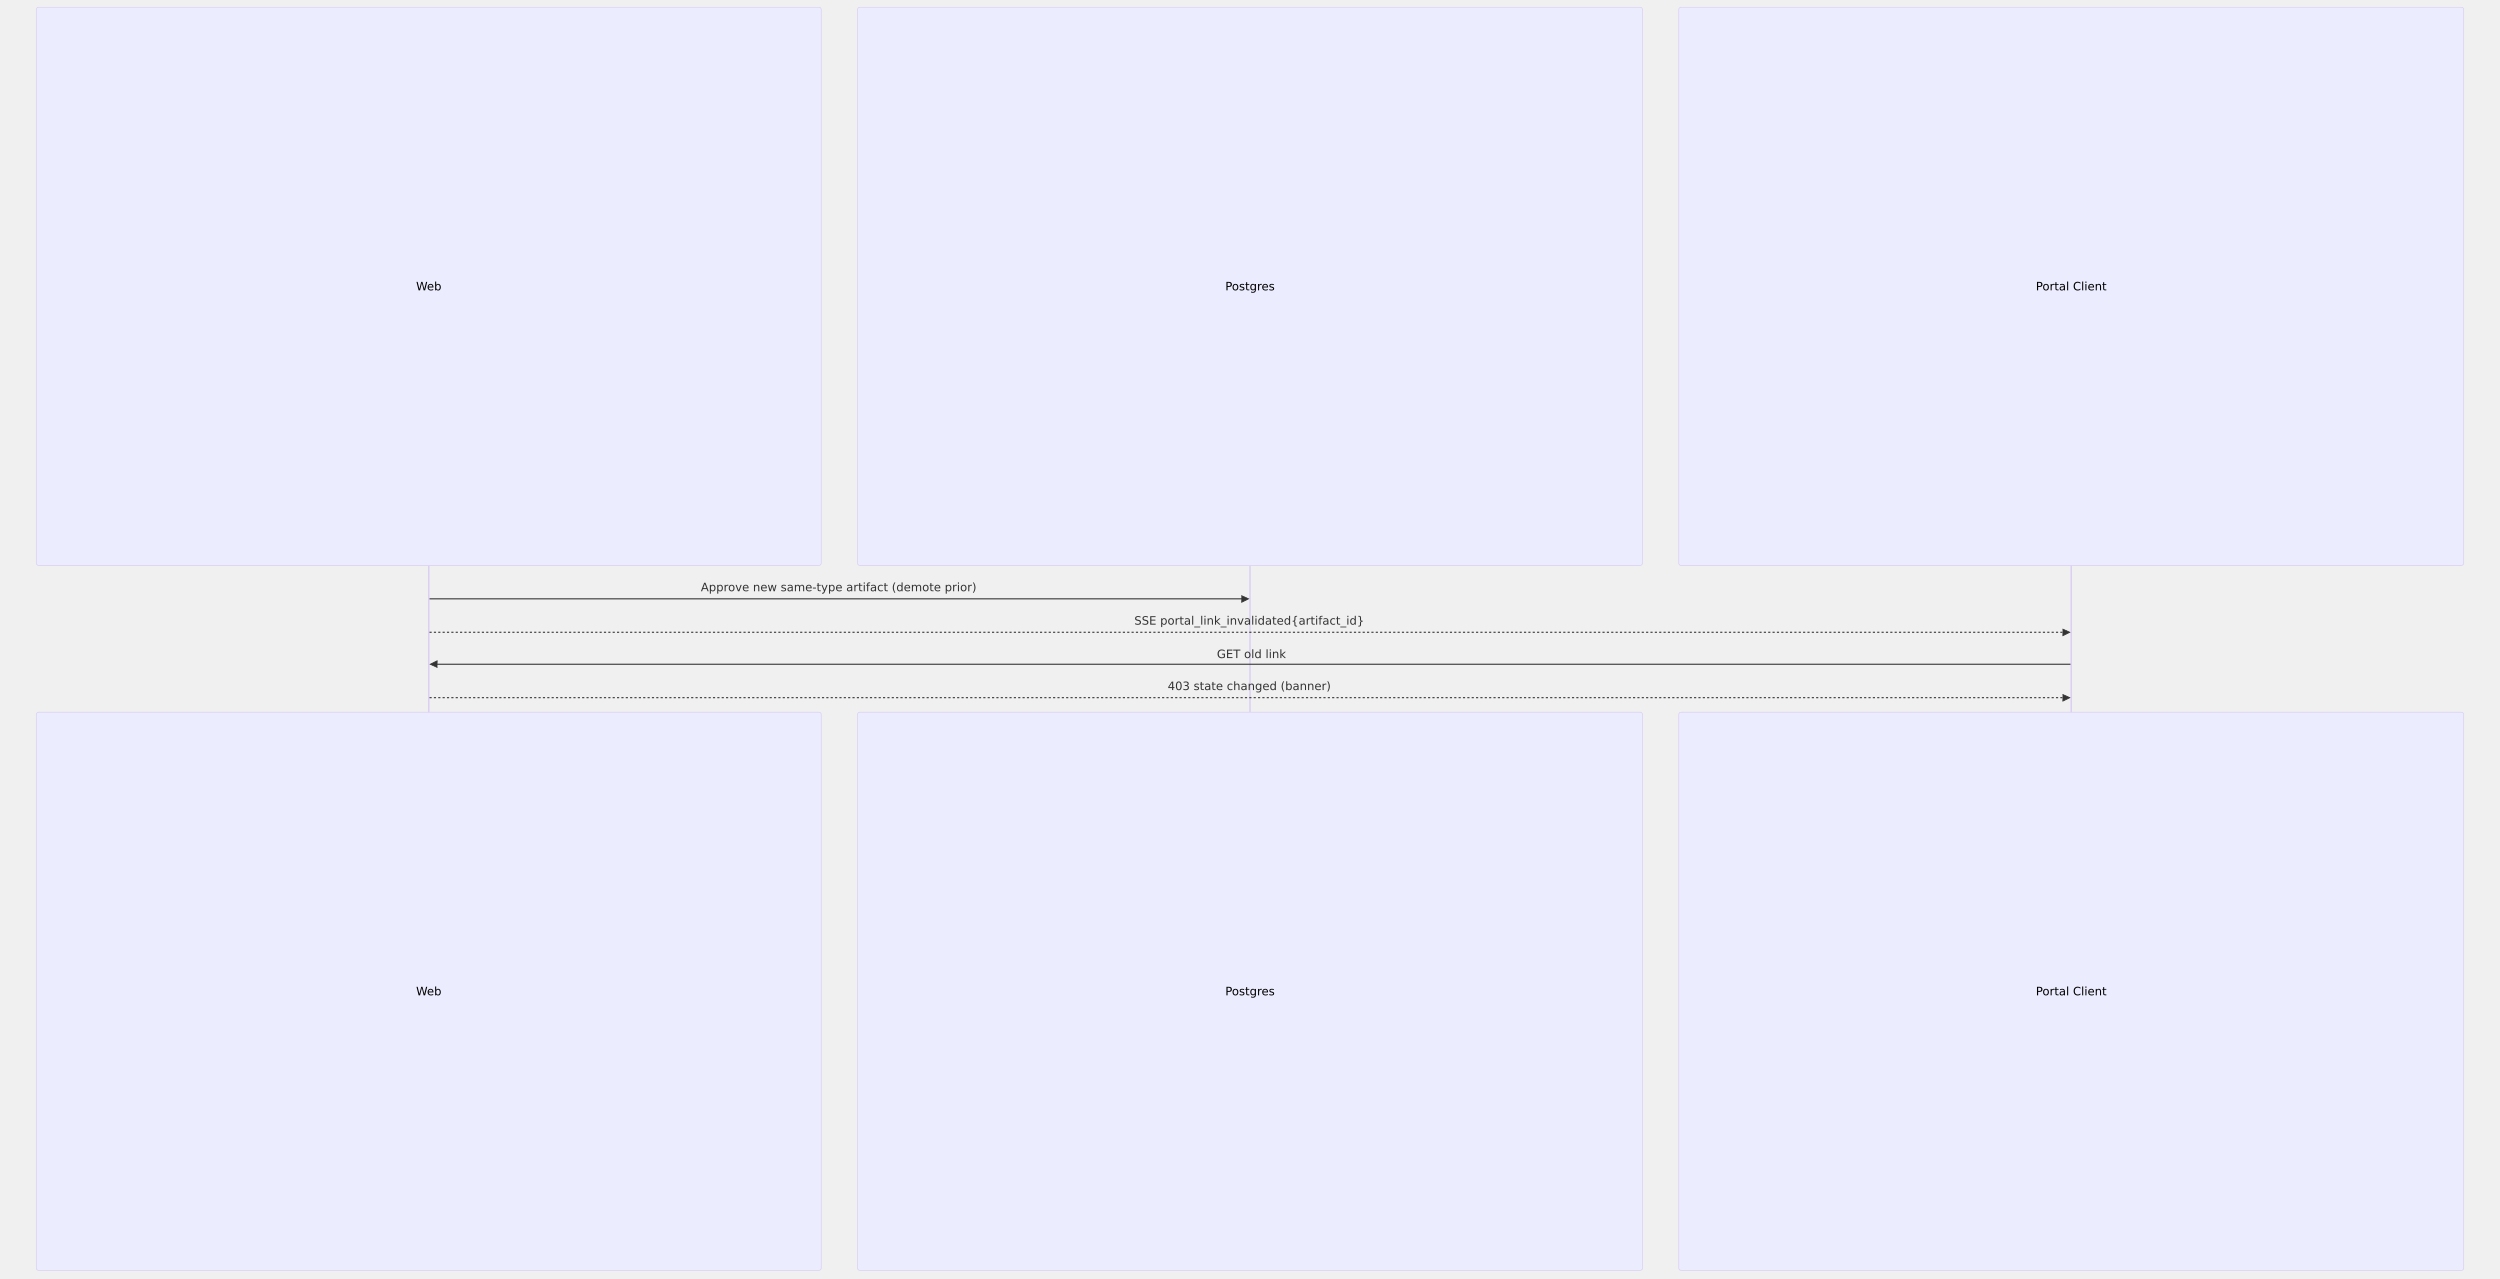
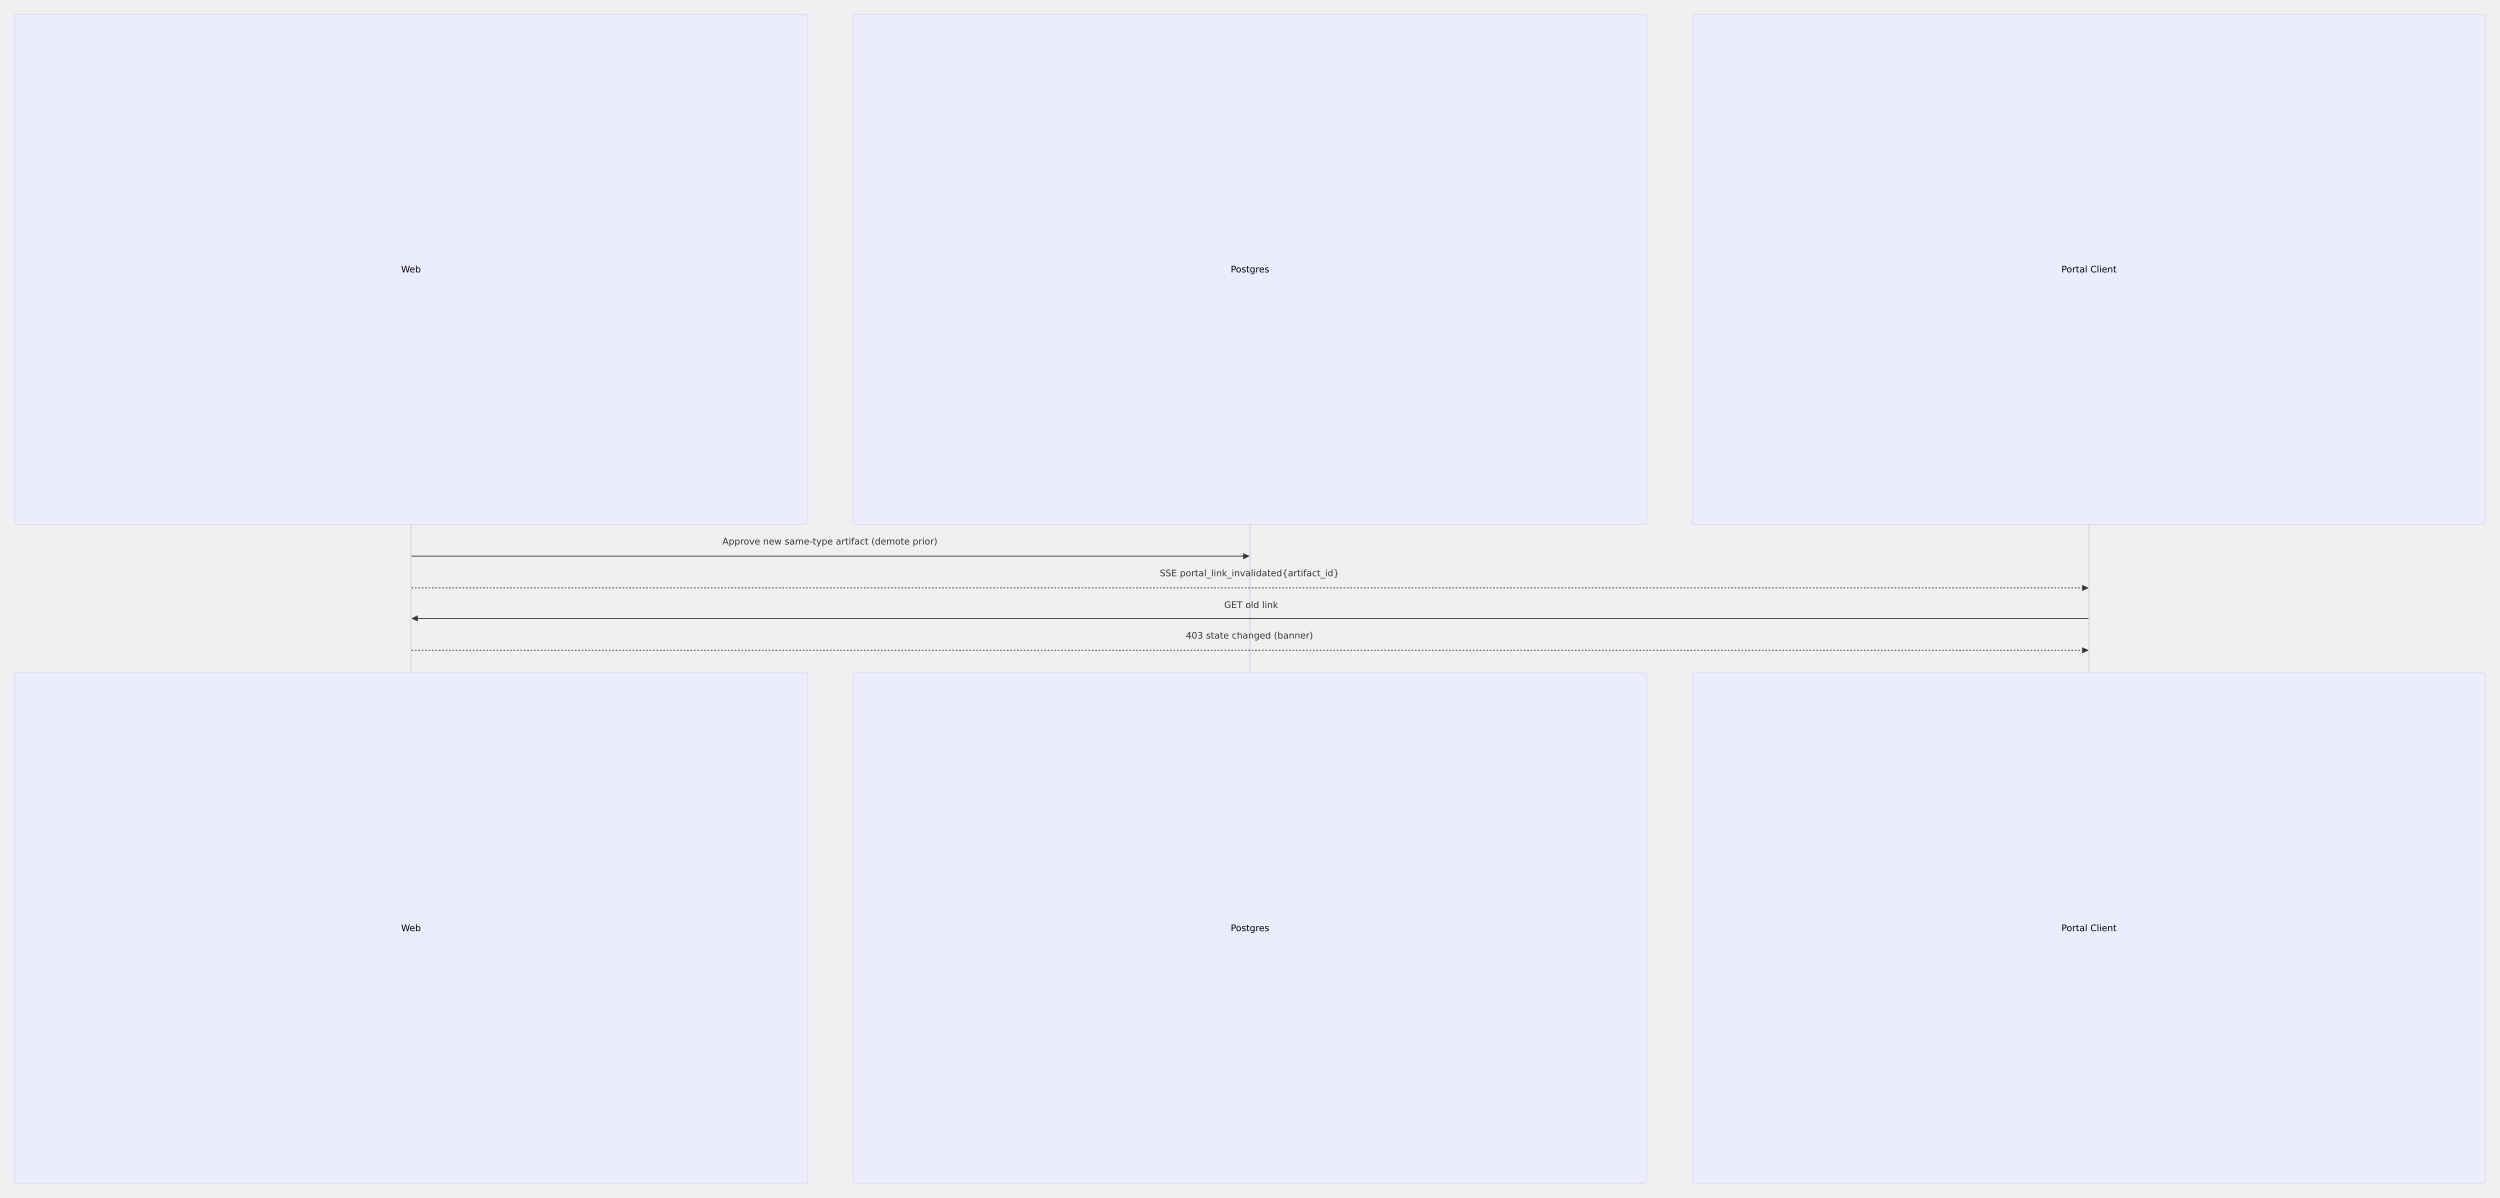
- <svg xmlns="http://www.w3.org/2000/svg" id="my-svg" width="3440" height="1759" viewBox="-50 -10 3440 1759" role="graphics-document document" aria-roledescription="sequence" style="background-color: white;">
+ <svg xmlns="http://www.w3.org/2000/svg" id="my-svg" width="4410" height="2113" viewBox="-25 -25 4410 2113" role="graphics-document document" aria-roledescription="sequence" style="background-color: white;">
  <g>
-     <rect x="2260" y="970" fill="#eaeaea" stroke="#666" width="1080" height="768" name="P" rx="3" ry="3" class="actor actor-bottom" />
-     <text x="2800" y="1354" dominant-baseline="central" alignment-baseline="central" class="actor actor-box" style="text-anchor: middle; font-size: 16px; font-weight: 400;">
-       <tspan x="2800" dy="0">Portal Client</tspan>
+     <rect x="2960" y="1162" fill="#eaeaea" stroke="#666" width="1400" height="900" name="P" rx="3" ry="3" class="actor actor-bottom" />
+     <text x="3660" y="1612" dominant-baseline="central" alignment-baseline="central" class="actor actor-box" style="text-anchor: middle; font-size: 16px; font-weight: 400;">
+       <tspan x="3660" dy="0">Portal Client</tspan>
    </text>
  </g>
  <g>
-     <rect x="1130" y="970" fill="#eaeaea" stroke="#666" width="1080" height="768" name="DB" rx="3" ry="3" class="actor actor-bottom" />
-     <text x="1670" y="1354" dominant-baseline="central" alignment-baseline="central" class="actor actor-box" style="text-anchor: middle; font-size: 16px; font-weight: 400;">
-       <tspan x="1670" dy="0">Postgres</tspan>
+     <rect x="1480" y="1162" fill="#eaeaea" stroke="#666" width="1400" height="900" name="DB" rx="3" ry="3" class="actor actor-bottom" />
+     <text x="2180" y="1612" dominant-baseline="central" alignment-baseline="central" class="actor actor-box" style="text-anchor: middle; font-size: 16px; font-weight: 400;">
+       <tspan x="2180" dy="0">Postgres</tspan>
    </text>
  </g>
  <g>
-     <rect x="0" y="970" fill="#eaeaea" stroke="#666" width="1080" height="768" name="Web" rx="3" ry="3" class="actor actor-bottom" />
-     <text x="540" y="1354" dominant-baseline="central" alignment-baseline="central" class="actor actor-box" style="text-anchor: middle; font-size: 16px; font-weight: 400;">
-       <tspan x="540" dy="0">Web</tspan>
+     <rect x="0" y="1162" fill="#eaeaea" stroke="#666" width="1400" height="900" name="Web" rx="3" ry="3" class="actor actor-bottom" />
+     <text x="700" y="1612" dominant-baseline="central" alignment-baseline="central" class="actor actor-box" style="text-anchor: middle; font-size: 16px; font-weight: 400;">
+       <tspan x="700" dy="0">Web</tspan>
    </text>
  </g>
  <g>
-     <line id="actor2" x1="2800" y1="768" x2="2800" y2="970" class="actor-line 200" stroke-width="0.5px" stroke="#999" name="P" />
+     <line id="actor2" x1="3660" y1="900" x2="3660" y2="1162" class="actor-line 200" stroke-width="0.5px" stroke="#999" name="P" />
    <g id="root-2">
-       <rect x="2260" y="0" fill="#eaeaea" stroke="#666" width="1080" height="768" name="P" rx="3" ry="3" class="actor actor-top" />
-       <text x="2800" y="384" dominant-baseline="central" alignment-baseline="central" class="actor actor-box" style="text-anchor: middle; font-size: 16px; font-weight: 400;">
-         <tspan x="2800" dy="0">Portal Client</tspan>
+       <rect x="2960" y="0" fill="#eaeaea" stroke="#666" width="1400" height="900" name="P" rx="3" ry="3" class="actor actor-top" />
+       <text x="3660" y="450" dominant-baseline="central" alignment-baseline="central" class="actor actor-box" style="text-anchor: middle; font-size: 16px; font-weight: 400;">
+         <tspan x="3660" dy="0">Portal Client</tspan>
      </text>
    </g>
  </g>
  <g>
-     <line id="actor1" x1="1670" y1="768" x2="1670" y2="970" class="actor-line 200" stroke-width="0.5px" stroke="#999" name="DB" />
+     <line id="actor1" x1="2180" y1="900" x2="2180" y2="1162" class="actor-line 200" stroke-width="0.5px" stroke="#999" name="DB" />
    <g id="root-1">
-       <rect x="1130" y="0" fill="#eaeaea" stroke="#666" width="1080" height="768" name="DB" rx="3" ry="3" class="actor actor-top" />
-       <text x="1670" y="384" dominant-baseline="central" alignment-baseline="central" class="actor actor-box" style="text-anchor: middle; font-size: 16px; font-weight: 400;">
-         <tspan x="1670" dy="0">Postgres</tspan>
+       <rect x="1480" y="0" fill="#eaeaea" stroke="#666" width="1400" height="900" name="DB" rx="3" ry="3" class="actor actor-top" />
+       <text x="2180" y="450" dominant-baseline="central" alignment-baseline="central" class="actor actor-box" style="text-anchor: middle; font-size: 16px; font-weight: 400;">
+         <tspan x="2180" dy="0">Postgres</tspan>
      </text>
    </g>
  </g>
  <g>
-     <line id="actor0" x1="540" y1="768" x2="540" y2="970" class="actor-line 200" stroke-width="0.5px" stroke="#999" name="Web" />
+     <line id="actor0" x1="700" y1="900" x2="700" y2="1162" class="actor-line 200" stroke-width="0.5px" stroke="#999" name="Web" />
    <g id="root-0">
-       <rect x="0" y="0" fill="#eaeaea" stroke="#666" width="1080" height="768" name="Web" rx="3" ry="3" class="actor actor-top" />
-       <text x="540" y="384" dominant-baseline="central" alignment-baseline="central" class="actor actor-box" style="text-anchor: middle; font-size: 16px; font-weight: 400;">
-         <tspan x="540" dy="0">Web</tspan>
+       <rect x="0" y="0" fill="#eaeaea" stroke="#666" width="1400" height="900" name="Web" rx="3" ry="3" class="actor actor-top" />
+       <text x="700" y="450" dominant-baseline="central" alignment-baseline="central" class="actor actor-box" style="text-anchor: middle; font-size: 16px; font-weight: 400;">
+         <tspan x="700" dy="0">Web</tspan>
      </text>
    </g>
  </g>
-   <style>#my-svg{font-family:"DejaVu Sans","Trebuchet MS",Arial,sans-serif;font-size:16px;fill:#333;}@keyframes edge-animation-frame{from{stroke-dashoffset:0;}}@keyframes dash{to{stroke-dashoffset:0;}}#my-svg .edge-animation-slow{stroke-dasharray:9,5!important;stroke-dashoffset:900;animation:dash 50s linear infinite;stroke-linecap:round;}#my-svg .edge-animation-fast{stroke-dasharray:9,5!important;stroke-dashoffset:900;animation:dash 20s linear infinite;stroke-linecap:round;}#my-svg .error-icon{fill:#552222;}#my-svg .error-text{fill:#552222;stroke:#552222;}#my-svg .edge-thickness-normal{stroke-width:1px;}#my-svg .edge-thickness-thick{stroke-width:3.5px;}#my-svg .edge-pattern-solid{stroke-dasharray:0;}#my-svg .edge-thickness-invisible{stroke-width:0;fill:none;}#my-svg .edge-pattern-dashed{stroke-dasharray:3;}#my-svg .edge-pattern-dotted{stroke-dasharray:2;}#my-svg .marker{fill:#333333;stroke:#333333;}#my-svg .marker.cross{stroke:#333333;}#my-svg svg{font-family:"DejaVu Sans","Trebuchet MS",Arial,sans-serif;font-size:16px;}#my-svg p{margin:0;}#my-svg .actor{stroke:hsl(259.626, 59.777%, 87.902%);fill:#ECECFF;}#my-svg text.actor&gt;tspan{fill:black;stroke:none;}#my-svg .actor-line{stroke:hsl(259.626, 59.777%, 87.902%);}#my-svg .innerArc{stroke-width:1.5;stroke-dasharray:none;}#my-svg .messageLine0{stroke-width:1.5;stroke-dasharray:none;stroke:#333;}#my-svg .messageLine1{stroke-width:1.5;stroke-dasharray:2,2;stroke:#333;}#my-svg #arrowhead path{fill:#333;stroke:#333;}#my-svg .sequenceNumber{fill:white;}#my-svg #sequencenumber{fill:#333;}#my-svg #crosshead path{fill:#333;stroke:#333;}#my-svg .messageText{fill:#333;stroke:none;}#my-svg .labelBox{stroke:hsl(259.626, 59.777%, 87.902%);fill:#ECECFF;}#my-svg .labelText,#my-svg .labelText&gt;tspan{fill:black;stroke:none;}#my-svg .loopText,#my-svg .loopText&gt;tspan{fill:black;stroke:none;}#my-svg .loopLine{stroke-width:2px;stroke-dasharray:2,2;stroke:hsl(259.626, 59.777%, 87.902%);fill:hsl(259.626, 59.777%, 87.902%);}#my-svg .note{stroke:#aaaa33;fill:#fff5ad;}#my-svg .noteText,#my-svg .noteText&gt;tspan{fill:black;stroke:none;}#my-svg .activation0{fill:#f4f4f4;stroke:#666;}#my-svg .activation1{fill:#f4f4f4;stroke:#666;}#my-svg .activation2{fill:#f4f4f4;stroke:#666;}#my-svg .actorPopupMenu{position:absolute;}#my-svg .actorPopupMenuPanel{position:absolute;fill:#ECECFF;box-shadow:0px 8px 16px 0px rgba(0,0,0,0.2);filter:drop-shadow(3px 5px 2px rgb(0 0 0 / 0.4));}#my-svg .actor-man line{stroke:hsl(259.626, 59.777%, 87.902%);fill:#ECECFF;}#my-svg .actor-man circle,#my-svg line{stroke:hsl(259.626, 59.777%, 87.902%);fill:#ECECFF;stroke-width:2px;}#my-svg :root{--mermaid-font-family:"trebuchet ms",verdana,arial,sans-serif;}</style>
+   <style>#my-svg{font-family:"DejaVu Sans","Trebuchet MS",Arial,sans-serif;font-size:18px;fill:#333;}@keyframes edge-animation-frame{from{stroke-dashoffset:0;}}@keyframes dash{to{stroke-dashoffset:0;}}#my-svg .edge-animation-slow{stroke-dasharray:9,5!important;stroke-dashoffset:900;animation:dash 50s linear infinite;stroke-linecap:round;}#my-svg .edge-animation-fast{stroke-dasharray:9,5!important;stroke-dashoffset:900;animation:dash 20s linear infinite;stroke-linecap:round;}#my-svg .error-icon{fill:#552222;}#my-svg .error-text{fill:#552222;stroke:#552222;}#my-svg .edge-thickness-normal{stroke-width:1px;}#my-svg .edge-thickness-thick{stroke-width:3.5px;}#my-svg .edge-pattern-solid{stroke-dasharray:0;}#my-svg .edge-thickness-invisible{stroke-width:0;fill:none;}#my-svg .edge-pattern-dashed{stroke-dasharray:3;}#my-svg .edge-pattern-dotted{stroke-dasharray:2;}#my-svg .marker{fill:#333333;stroke:#333333;}#my-svg .marker.cross{stroke:#333333;}#my-svg svg{font-family:"DejaVu Sans","Trebuchet MS",Arial,sans-serif;font-size:18px;}#my-svg p{margin:0;}#my-svg .actor{stroke:hsl(259.626, 59.777%, 87.902%);fill:#ECECFF;}#my-svg text.actor&gt;tspan{fill:black;stroke:none;}#my-svg .actor-line{stroke:hsl(259.626, 59.777%, 87.902%);}#my-svg .innerArc{stroke-width:1.5;stroke-dasharray:none;}#my-svg .messageLine0{stroke-width:1.5;stroke-dasharray:none;stroke:#333;}#my-svg .messageLine1{stroke-width:1.5;stroke-dasharray:2,2;stroke:#333;}#my-svg #arrowhead path{fill:#333;stroke:#333;}#my-svg .sequenceNumber{fill:white;}#my-svg #sequencenumber{fill:#333;}#my-svg #crosshead path{fill:#333;stroke:#333;}#my-svg .messageText{fill:#333;stroke:none;}#my-svg .labelBox{stroke:hsl(259.626, 59.777%, 87.902%);fill:#ECECFF;}#my-svg .labelText,#my-svg .labelText&gt;tspan{fill:black;stroke:none;}#my-svg .loopText,#my-svg .loopText&gt;tspan{fill:black;stroke:none;}#my-svg .loopLine{stroke-width:2px;stroke-dasharray:2,2;stroke:hsl(259.626, 59.777%, 87.902%);fill:hsl(259.626, 59.777%, 87.902%);}#my-svg .note{stroke:#aaaa33;fill:#fff5ad;}#my-svg .noteText,#my-svg .noteText&gt;tspan{fill:black;stroke:none;}#my-svg .activation0{fill:#f4f4f4;stroke:#666;}#my-svg .activation1{fill:#f4f4f4;stroke:#666;}#my-svg .activation2{fill:#f4f4f4;stroke:#666;}#my-svg .actorPopupMenu{position:absolute;}#my-svg .actorPopupMenuPanel{position:absolute;fill:#ECECFF;box-shadow:0px 8px 16px 0px rgba(0,0,0,0.2);filter:drop-shadow(3px 5px 2px rgb(0 0 0 / 0.4));}#my-svg .actor-man line{stroke:hsl(259.626, 59.777%, 87.902%);fill:#ECECFF;}#my-svg .actor-man circle,#my-svg line{stroke:hsl(259.626, 59.777%, 87.902%);fill:#ECECFF;stroke-width:2px;}#my-svg :root{--mermaid-font-family:"trebuchet ms",verdana,arial,sans-serif;}</style>
  <g />
  <defs>
    <symbol id="computer" width="24" height="24">
      <path transform="scale(.5)" d="M2 2v13h20v-13h-20zm18 11h-16v-9h16v9zm-10.228 6l.466-1h3.524l.467 1h-4.457zm14.228 3h-24l2-6h2.104l-1.33 4h18.45l-1.297-4h2.073l2 6zm-5-10h-14v-7h14v7z" />
    </symbol>
  </defs>
  <defs>
    <symbol id="database" fill-rule="evenodd" clip-rule="evenodd">
      <path transform="scale(.5)" d="M12.258.001l.256.004.255.005.253.008.251.01.249.012.247.015.246.016.242.019.241.02.239.023.236.024.233.027.231.028.229.031.225.032.223.034.22.036.217.038.214.04.211.041.208.043.205.045.201.046.198.048.194.05.191.051.187.053.183.054.18.056.175.057.172.059.168.06.163.061.16.063.155.064.15.066.074.033.073.033.071.034.07.034.069.035.068.035.067.035.066.035.064.036.064.036.062.036.06.036.06.037.058.037.058.037.055.038.055.038.053.038.052.038.051.039.05.039.048.039.047.039.045.04.044.04.043.04.041.04.04.041.039.041.037.041.036.041.034.041.033.042.032.042.03.042.029.042.027.042.026.043.024.043.023.043.021.043.02.043.018.044.017.043.015.044.013.044.012.044.011.045.009.044.007.045.006.045.004.045.002.045.001.045v17l-.001.045-.002.045-.004.045-.006.045-.007.045-.009.044-.011.045-.012.044-.013.044-.015.044-.017.043-.018.044-.02.043-.021.043-.023.043-.024.043-.026.043-.027.042-.029.042-.03.042-.032.042-.033.042-.034.041-.036.041-.037.041-.039.041-.04.041-.041.04-.043.04-.044.04-.045.04-.047.039-.048.039-.05.039-.051.039-.052.038-.053.038-.055.038-.055.038-.058.037-.058.037-.06.037-.06.036-.062.036-.064.036-.064.036-.066.035-.067.035-.068.035-.069.035-.07.034-.071.034-.073.033-.074.033-.15.066-.155.064-.16.063-.163.061-.168.06-.172.059-.175.057-.18.056-.183.054-.187.053-.191.051-.194.05-.198.048-.201.046-.205.045-.208.043-.211.041-.214.04-.217.038-.22.036-.223.034-.225.032-.229.031-.231.028-.233.027-.236.024-.239.023-.241.02-.242.019-.246.016-.247.015-.249.012-.251.01-.253.008-.255.005-.256.004-.258.001-.258-.001-.256-.004-.255-.005-.253-.008-.251-.01-.249-.012-.247-.015-.245-.016-.243-.019-.241-.02-.238-.023-.236-.024-.234-.027-.231-.028-.228-.031-.226-.032-.223-.034-.22-.036-.217-.038-.214-.04-.211-.041-.208-.043-.204-.045-.201-.046-.198-.048-.195-.05-.19-.051-.187-.053-.184-.054-.179-.056-.176-.057-.172-.059-.167-.06-.164-.061-.159-.063-.155-.064-.151-.066-.074-.033-.072-.033-.072-.034-.07-.034-.069-.035-.068-.035-.067-.035-.066-.035-.064-.036-.063-.036-.062-.036-.061-.036-.06-.037-.058-.037-.057-.037-.056-.038-.055-.038-.053-.038-.052-.038-.051-.039-.049-.039-.049-.039-.046-.039-.046-.04-.044-.04-.043-.04-.041-.04-.04-.041-.039-.041-.037-.041-.036-.041-.034-.041-.033-.042-.032-.042-.03-.042-.029-.042-.027-.042-.026-.043-.024-.043-.023-.043-.021-.043-.02-.043-.018-.044-.017-.043-.015-.044-.013-.044-.012-.044-.011-.045-.009-.044-.007-.045-.006-.045-.004-.045-.002-.045-.001-.045v-17l.001-.045.002-.045.004-.045.006-.045.007-.045.009-.044.011-.045.012-.044.013-.044.015-.044.017-.043.018-.044.02-.043.021-.043.023-.043.024-.043.026-.043.027-.042.029-.042.03-.042.032-.042.033-.042.034-.041.036-.041.037-.041.039-.041.04-.041.041-.04.043-.04.044-.04.046-.04.046-.039.049-.039.049-.039.051-.039.052-.038.053-.038.055-.038.056-.038.057-.037.058-.037.06-.037.061-.036.062-.036.063-.036.064-.036.066-.035.067-.035.068-.035.069-.035.07-.034.072-.034.072-.033.074-.033.151-.066.155-.064.159-.063.164-.061.167-.06.172-.059.176-.057.179-.056.184-.054.187-.053.19-.051.195-.05.198-.048.201-.046.204-.045.208-.043.211-.041.214-.04.217-.038.22-.036.223-.034.226-.032.228-.031.231-.028.234-.027.236-.024.238-.023.241-.02.243-.019.245-.016.247-.015.249-.012.251-.01.253-.008.255-.005.256-.004.258-.001.258.001zm-9.258 20.499v.01l.001.021.003.021.004.022.005.021.006.022.007.022.009.023.01.022.011.023.012.023.013.023.015.023.016.024.017.023.018.024.019.024.021.024.022.025.023.024.024.025.052.049.056.05.061.051.066.051.07.051.075.051.079.052.084.052.088.052.092.052.097.052.102.051.105.052.11.052.114.051.119.051.123.051.127.05.131.05.135.05.139.048.144.049.147.047.152.047.155.047.16.045.163.045.167.043.171.043.176.041.178.041.183.039.187.039.19.037.194.035.197.035.202.033.204.031.209.03.212.029.216.027.219.025.222.024.226.021.23.02.233.018.236.016.24.015.243.012.246.01.249.008.253.005.256.004.259.001.26-.001.257-.004.254-.005.25-.008.247-.011.244-.012.241-.014.237-.016.233-.018.231-.021.226-.021.224-.024.22-.026.216-.027.212-.028.21-.031.205-.031.202-.034.198-.034.194-.036.191-.037.187-.039.183-.04.179-.04.175-.042.172-.043.168-.044.163-.045.16-.046.155-.046.152-.047.148-.048.143-.049.139-.049.136-.05.131-.05.126-.05.123-.051.118-.052.114-.051.11-.052.106-.052.101-.052.096-.052.092-.052.088-.053.083-.051.079-.052.074-.052.07-.051.065-.051.06-.051.056-.05.051-.05.023-.024.023-.025.021-.024.02-.024.019-.024.018-.024.017-.024.015-.023.014-.024.013-.023.012-.023.01-.023.01-.022.008-.022.006-.022.006-.022.004-.022.004-.021.001-.021.001-.021v-4.127l-.077.055-.08.053-.083.054-.085.053-.087.052-.09.052-.093.051-.095.05-.097.05-.1.049-.102.049-.105.048-.106.047-.109.047-.111.046-.114.045-.115.045-.118.044-.12.043-.122.042-.124.042-.126.041-.128.04-.13.04-.132.038-.134.038-.135.037-.138.037-.139.035-.142.035-.143.034-.144.033-.147.032-.148.031-.15.03-.151.03-.153.029-.154.027-.156.027-.158.026-.159.025-.161.024-.162.023-.163.022-.165.021-.166.02-.167.019-.169.018-.169.017-.171.016-.173.015-.173.014-.175.013-.175.012-.177.011-.178.01-.179.008-.179.008-.181.006-.182.005-.182.004-.184.003-.184.002h-.37l-.184-.002-.184-.003-.182-.004-.182-.005-.181-.006-.179-.008-.179-.008-.178-.01-.176-.011-.176-.012-.175-.013-.173-.014-.172-.015-.171-.016-.17-.017-.169-.018-.167-.019-.166-.02-.165-.021-.163-.022-.162-.023-.161-.024-.159-.025-.157-.026-.156-.027-.155-.027-.153-.029-.151-.03-.15-.03-.148-.031-.146-.032-.145-.033-.143-.034-.141-.035-.14-.035-.137-.037-.136-.037-.134-.038-.132-.038-.13-.04-.128-.04-.126-.041-.124-.042-.122-.042-.12-.044-.117-.043-.116-.045-.113-.045-.112-.046-.109-.047-.106-.047-.105-.048-.102-.049-.1-.049-.097-.05-.095-.05-.093-.052-.09-.051-.087-.052-.085-.053-.083-.054-.08-.054-.077-.054v4.127zm0-5.654v.011l.001.021.003.021.004.021.005.022.006.022.007.022.009.022.01.022.011.023.012.023.013.023.015.024.016.023.017.024.018.024.019.024.021.024.022.024.023.025.024.024.052.05.056.05.061.05.066.051.07.051.075.052.079.051.084.052.088.052.092.052.097.052.102.052.105.052.11.051.114.051.119.052.123.05.127.051.131.05.135.049.139.049.144.048.147.048.152.047.155.046.16.045.163.045.167.044.171.042.176.042.178.04.183.04.187.038.19.037.194.036.197.034.202.033.204.032.209.03.212.028.216.027.219.025.222.024.226.022.23.02.233.018.236.016.24.014.243.012.246.01.249.008.253.006.256.003.259.001.26-.001.257-.003.254-.006.25-.008.247-.01.244-.012.241-.015.237-.016.233-.018.231-.02.226-.022.224-.024.22-.025.216-.027.212-.029.21-.03.205-.032.202-.033.198-.035.194-.036.191-.037.187-.039.183-.039.179-.041.175-.042.172-.043.168-.044.163-.045.16-.045.155-.047.152-.047.148-.048.143-.048.139-.05.136-.049.131-.05.126-.051.123-.051.118-.051.114-.052.11-.052.106-.052.101-.052.096-.052.092-.052.088-.052.083-.052.079-.052.074-.051.07-.052.065-.051.06-.05.056-.051.051-.049.023-.025.023-.024.021-.025.02-.024.019-.024.018-.024.017-.024.015-.023.014-.023.013-.024.012-.022.01-.023.01-.023.008-.022.006-.022.006-.022.004-.021.004-.022.001-.021.001-.021v-4.139l-.077.054-.08.054-.083.054-.085.052-.087.053-.09.051-.093.051-.095.051-.097.05-.1.049-.102.049-.105.048-.106.047-.109.047-.111.046-.114.045-.115.044-.118.044-.12.044-.122.042-.124.042-.126.041-.128.04-.13.039-.132.039-.134.038-.135.037-.138.036-.139.036-.142.035-.143.033-.144.033-.147.033-.148.031-.15.03-.151.03-.153.028-.154.028-.156.027-.158.026-.159.025-.161.024-.162.023-.163.022-.165.021-.166.02-.167.019-.169.018-.169.017-.171.016-.173.015-.173.014-.175.013-.175.012-.177.011-.178.009-.179.009-.179.007-.181.007-.182.005-.182.004-.184.003-.184.002h-.37l-.184-.002-.184-.003-.182-.004-.182-.005-.181-.007-.179-.007-.179-.009-.178-.009-.176-.011-.176-.012-.175-.013-.173-.014-.172-.015-.171-.016-.17-.017-.169-.018-.167-.019-.166-.02-.165-.021-.163-.022-.162-.023-.161-.024-.159-.025-.157-.026-.156-.027-.155-.028-.153-.028-.151-.03-.15-.03-.148-.031-.146-.033-.145-.033-.143-.033-.141-.035-.14-.036-.137-.036-.136-.037-.134-.038-.132-.039-.13-.039-.128-.04-.126-.041-.124-.042-.122-.043-.12-.043-.117-.044-.116-.044-.113-.046-.112-.046-.109-.046-.106-.047-.105-.048-.102-.049-.1-.049-.097-.05-.095-.051-.093-.051-.09-.051-.087-.053-.085-.052-.083-.054-.08-.054-.077-.054v4.139zm0-5.666v.011l.001.02.003.022.004.021.005.022.006.021.007.022.009.023.01.022.011.023.012.023.013.023.015.023.016.024.017.024.018.023.019.024.021.025.022.024.023.024.024.025.052.05.056.05.061.05.066.051.07.051.075.052.079.051.084.052.088.052.092.052.097.052.102.052.105.051.11.052.114.051.119.051.123.051.127.05.131.05.135.05.139.049.144.048.147.048.152.047.155.046.16.045.163.045.167.043.171.043.176.042.178.04.183.04.187.038.19.037.194.036.197.034.202.033.204.032.209.03.212.028.216.027.219.025.222.024.226.021.23.02.233.018.236.017.24.014.243.012.246.01.249.008.253.006.256.003.259.001.26-.001.257-.003.254-.006.25-.008.247-.01.244-.013.241-.014.237-.016.233-.018.231-.02.226-.022.224-.024.22-.025.216-.027.212-.029.21-.03.205-.032.202-.033.198-.035.194-.036.191-.037.187-.039.183-.039.179-.041.175-.042.172-.043.168-.044.163-.045.16-.045.155-.047.152-.047.148-.048.143-.049.139-.049.136-.049.131-.051.126-.05.123-.051.118-.052.114-.051.11-.052.106-.052.101-.052.096-.052.092-.052.088-.052.083-.052.079-.052.074-.052.07-.051.065-.051.06-.051.056-.05.051-.049.023-.025.023-.025.021-.024.02-.024.019-.024.018-.024.017-.024.015-.023.014-.024.013-.023.012-.023.01-.022.01-.023.008-.022.006-.022.006-.022.004-.022.004-.021.001-.021.001-.021v-4.153l-.077.054-.08.054-.083.053-.085.053-.087.053-.09.051-.093.051-.095.051-.097.05-.1.049-.102.048-.105.048-.106.048-.109.046-.111.046-.114.046-.115.044-.118.044-.12.043-.122.043-.124.042-.126.041-.128.04-.13.039-.132.039-.134.038-.135.037-.138.036-.139.036-.142.034-.143.034-.144.033-.147.032-.148.032-.15.03-.151.03-.153.028-.154.028-.156.027-.158.026-.159.024-.161.024-.162.023-.163.023-.165.021-.166.02-.167.019-.169.018-.169.017-.171.016-.173.015-.173.014-.175.013-.175.012-.177.01-.178.01-.179.009-.179.007-.181.006-.182.006-.182.004-.184.003-.184.001-.185.001-.185-.001-.184-.001-.184-.003-.182-.004-.182-.006-.181-.006-.179-.007-.179-.009-.178-.01-.176-.01-.176-.012-.175-.013-.173-.014-.172-.015-.171-.016-.17-.017-.169-.018-.167-.019-.166-.02-.165-.021-.163-.023-.162-.023-.161-.024-.159-.024-.157-.026-.156-.027-.155-.028-.153-.028-.151-.03-.15-.03-.148-.032-.146-.032-.145-.033-.143-.034-.141-.034-.14-.036-.137-.036-.136-.037-.134-.038-.132-.039-.13-.039-.128-.041-.126-.041-.124-.041-.122-.043-.12-.043-.117-.044-.116-.044-.113-.046-.112-.046-.109-.046-.106-.048-.105-.048-.102-.048-.1-.05-.097-.049-.095-.051-.093-.051-.09-.052-.087-.052-.085-.053-.083-.053-.08-.054-.077-.054v4.153zm8.74-8.179l-.257.004-.254.005-.25.008-.247.011-.244.012-.241.014-.237.016-.233.018-.231.021-.226.022-.224.023-.22.026-.216.027-.212.028-.21.031-.205.032-.202.033-.198.034-.194.036-.191.038-.187.038-.183.04-.179.041-.175.042-.172.043-.168.043-.163.045-.16.046-.155.046-.152.048-.148.048-.143.048-.139.049-.136.05-.131.05-.126.051-.123.051-.118.051-.114.052-.11.052-.106.052-.101.052-.096.052-.092.052-.088.052-.083.052-.079.052-.074.051-.07.052-.065.051-.06.05-.056.05-.051.05-.023.025-.023.024-.021.024-.02.025-.019.024-.018.024-.017.023-.015.024-.014.023-.013.023-.012.023-.01.023-.01.022-.008.022-.006.023-.006.021-.004.022-.004.021-.001.021-.001.021.001.021.001.021.004.021.004.022.006.021.006.023.008.022.01.022.01.023.012.023.013.023.014.023.015.024.017.023.018.024.019.024.02.025.021.024.023.024.023.025.051.05.056.05.06.05.065.051.07.052.074.051.079.052.083.052.088.052.092.052.096.052.101.052.106.052.11.052.114.052.118.051.123.051.126.051.131.05.136.05.139.049.143.048.148.048.152.048.155.046.16.046.163.045.168.043.172.043.175.042.179.041.183.04.187.038.191.038.194.036.198.034.202.033.205.032.21.031.212.028.216.027.22.026.224.023.226.022.231.021.233.018.237.016.241.014.244.012.247.011.25.008.254.005.257.004.26.001.26-.001.257-.004.254-.005.25-.008.247-.011.244-.012.241-.014.237-.016.233-.018.231-.021.226-.022.224-.023.22-.026.216-.027.212-.028.21-.031.205-.032.202-.033.198-.034.194-.036.191-.038.187-.038.183-.04.179-.041.175-.042.172-.043.168-.043.163-.045.16-.046.155-.046.152-.048.148-.048.143-.048.139-.049.136-.05.131-.05.126-.051.123-.051.118-.051.114-.052.11-.052.106-.052.101-.052.096-.052.092-.052.088-.052.083-.052.079-.052.074-.051.07-.052.065-.051.06-.05.056-.05.051-.05.023-.025.023-.024.021-.024.02-.025.019-.024.018-.024.017-.023.015-.024.014-.023.013-.023.012-.023.01-.023.01-.022.008-.022.006-.023.006-.021.004-.022.004-.021.001-.021.001-.021-.001-.021-.001-.021-.004-.021-.004-.022-.006-.021-.006-.023-.008-.022-.01-.022-.01-.023-.012-.023-.013-.023-.014-.023-.015-.024-.017-.023-.018-.024-.019-.024-.02-.025-.021-.024-.023-.024-.023-.025-.051-.05-.056-.05-.06-.05-.065-.051-.07-.052-.074-.051-.079-.052-.083-.052-.088-.052-.092-.052-.096-.052-.101-.052-.106-.052-.11-.052-.114-.052-.118-.051-.123-.051-.126-.051-.131-.05-.136-.05-.139-.049-.143-.048-.148-.048-.152-.048-.155-.046-.16-.046-.163-.045-.168-.043-.172-.043-.175-.042-.179-.041-.183-.04-.187-.038-.191-.038-.194-.036-.198-.034-.202-.033-.205-.032-.21-.031-.212-.028-.216-.027-.22-.026-.224-.023-.226-.022-.231-.021-.233-.018-.237-.016-.241-.014-.244-.012-.247-.011-.25-.008-.254-.005-.257-.004-.26-.001-.26.001z" />
    </symbol>
  </defs>
  <defs>
    <symbol id="clock" width="24" height="24">
      <path transform="scale(.5)" d="M12 2c5.514 0 10 4.486 10 10s-4.486 10-10 10-10-4.486-10-10 4.486-10 10-10zm0-2c-6.627 0-12 5.373-12 12s5.373 12 12 12 12-5.373 12-12-5.373-12-12-12zm5.848 12.459c.202.038.202.333.001.372-1.907.361-6.045 1.111-6.547 1.111-.719 0-1.301-.582-1.301-1.301 0-.512.77-5.447 1.125-7.445.034-.192.312-.181.343.014l.985 6.238 5.394 1.011z" />
    </symbol>
  </defs>
  <defs>
    <marker id="arrowhead" refX="7.9" refY="5" markerUnits="userSpaceOnUse" markerWidth="12" markerHeight="12" orient="auto-start-reverse">
      <path d="M -1 0 L 10 5 L 0 10 z" />
    </marker>
  </defs>
  <defs>
    <marker id="crosshead" markerWidth="15" markerHeight="8" orient="auto" refX="4" refY="4.5">
      <path fill="none" stroke="#000000" stroke-width="1pt" d="M 1,2 L 6,7 M 6,2 L 1,7" style="stroke-dasharray: 0, 0;" />
    </marker>
  </defs>
  <defs>
    <marker id="filled-head" refX="15.5" refY="7" markerWidth="20" markerHeight="28" orient="auto">
      <path d="M 18,7 L9,13 L14,7 L9,1 Z" />
    </marker>
  </defs>
  <defs>
    <marker id="sequencenumber" refX="15" refY="15" markerWidth="60" markerHeight="40" orient="auto">
      <circle cx="15" cy="15" r="6" />
    </marker>
  </defs>
-   <text x="1104" y="783" text-anchor="middle" dominant-baseline="middle" alignment-baseline="middle" class="messageText" dy="1em" style="font-size: 16px; font-weight: 400;">Approve new same-type artifact (demote prior)</text>
-   <line x1="541" y1="814" x2="1666" y2="814" class="messageLine0" stroke-width="2" stroke="none" marker-end="url(#arrowhead)" style="fill: none;" />
-   <text x="1669" y="829" text-anchor="middle" dominant-baseline="middle" alignment-baseline="middle" class="messageText" dy="1em" style="font-size: 16px; font-weight: 400;">SSE portal_link_invalidated{artifact_id}</text>
-   <line x1="541" y1="860" x2="2796" y2="860" class="messageLine1" stroke-width="2" stroke="none" marker-end="url(#arrowhead)" style="stroke-dasharray: 3, 3; fill: none;" />
-   <text x="1672" y="875" text-anchor="middle" dominant-baseline="middle" alignment-baseline="middle" class="messageText" dy="1em" style="font-size: 16px; font-weight: 400;">GET old link</text>
-   <line x1="2799" y1="904" x2="544" y2="904" class="messageLine0" stroke-width="2" stroke="none" marker-end="url(#arrowhead)" style="fill: none;" />
-   <text x="1669" y="919" text-anchor="middle" dominant-baseline="middle" alignment-baseline="middle" class="messageText" dy="1em" style="font-size: 16px; font-weight: 400;">403 state changed (banner)</text>
-   <line x1="541" y1="950" x2="2796" y2="950" class="messageLine1" stroke-width="2" stroke="none" marker-end="url(#arrowhead)" style="stroke-dasharray: 3, 3; fill: none;" />
+   <text x="1439" y="915" text-anchor="middle" dominant-baseline="middle" alignment-baseline="middle" class="messageText" dy="1em" style="font-size: 16px; font-weight: 400;">Approve new same-type artifact (demote prior)</text>
+   <line x1="701" y1="956" x2="2176" y2="956" class="messageLine0" stroke-width="2" stroke="none" marker-end="url(#arrowhead)" style="fill: none;" />
+   <text x="2179" y="971" text-anchor="middle" dominant-baseline="middle" alignment-baseline="middle" class="messageText" dy="1em" style="font-size: 16px; font-weight: 400;">SSE portal_link_invalidated{artifact_id}</text>
+   <line x1="701" y1="1012" x2="3656" y2="1012" class="messageLine1" stroke-width="2" stroke="none" marker-end="url(#arrowhead)" style="stroke-dasharray: 3, 3; fill: none;" />
+   <text x="2182" y="1027" text-anchor="middle" dominant-baseline="middle" alignment-baseline="middle" class="messageText" dy="1em" style="font-size: 16px; font-weight: 400;">GET old link</text>
+   <line x1="3659" y1="1066" x2="704" y2="1066" class="messageLine0" stroke-width="2" stroke="none" marker-end="url(#arrowhead)" style="fill: none;" />
+   <text x="2179" y="1081" text-anchor="middle" dominant-baseline="middle" alignment-baseline="middle" class="messageText" dy="1em" style="font-size: 16px; font-weight: 400;">403 state changed (banner)</text>
+   <line x1="701" y1="1122" x2="3656" y2="1122" class="messageLine1" stroke-width="2" stroke="none" marker-end="url(#arrowhead)" style="stroke-dasharray: 3, 3; fill: none;" />
</svg>
